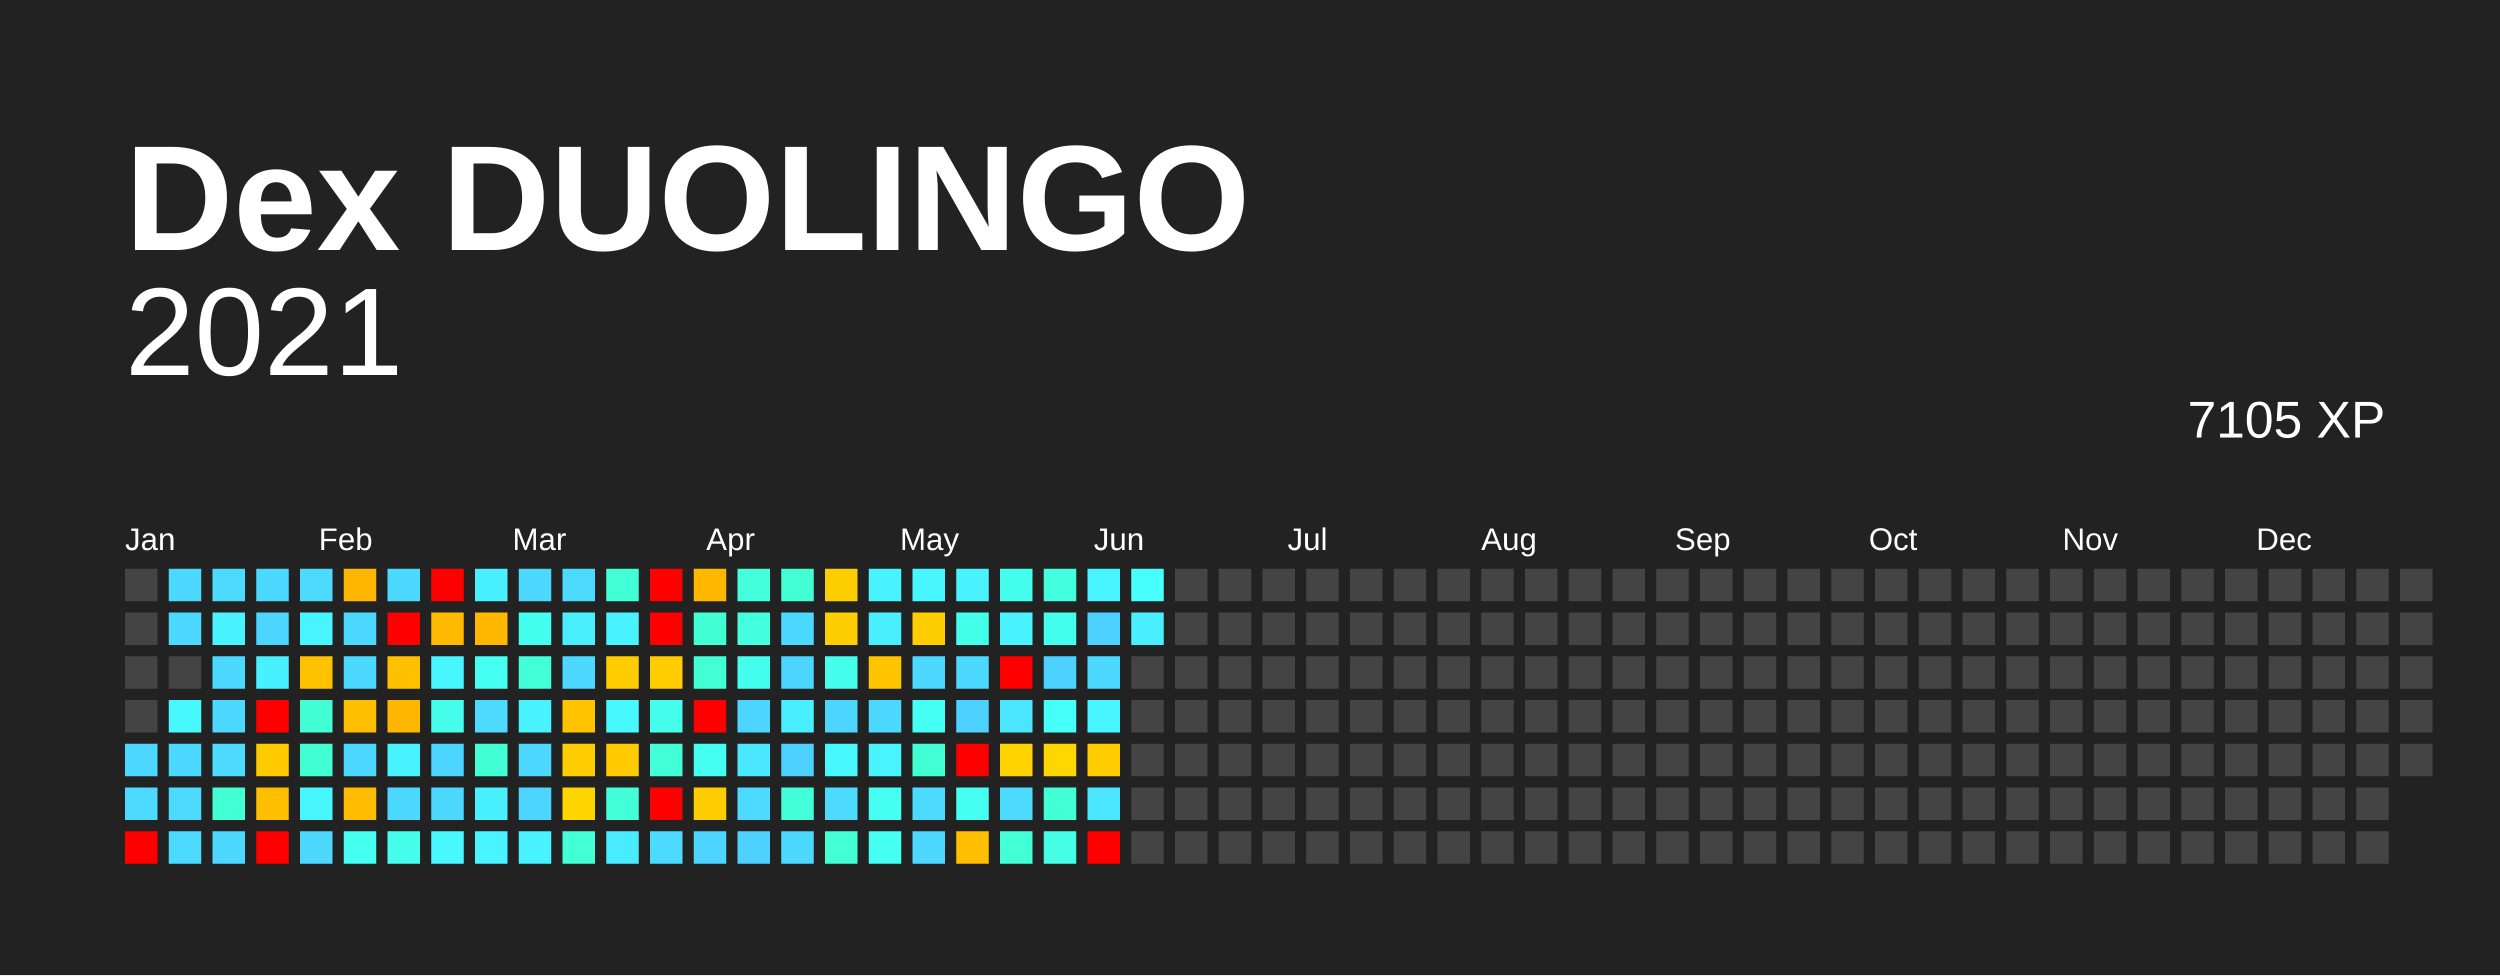
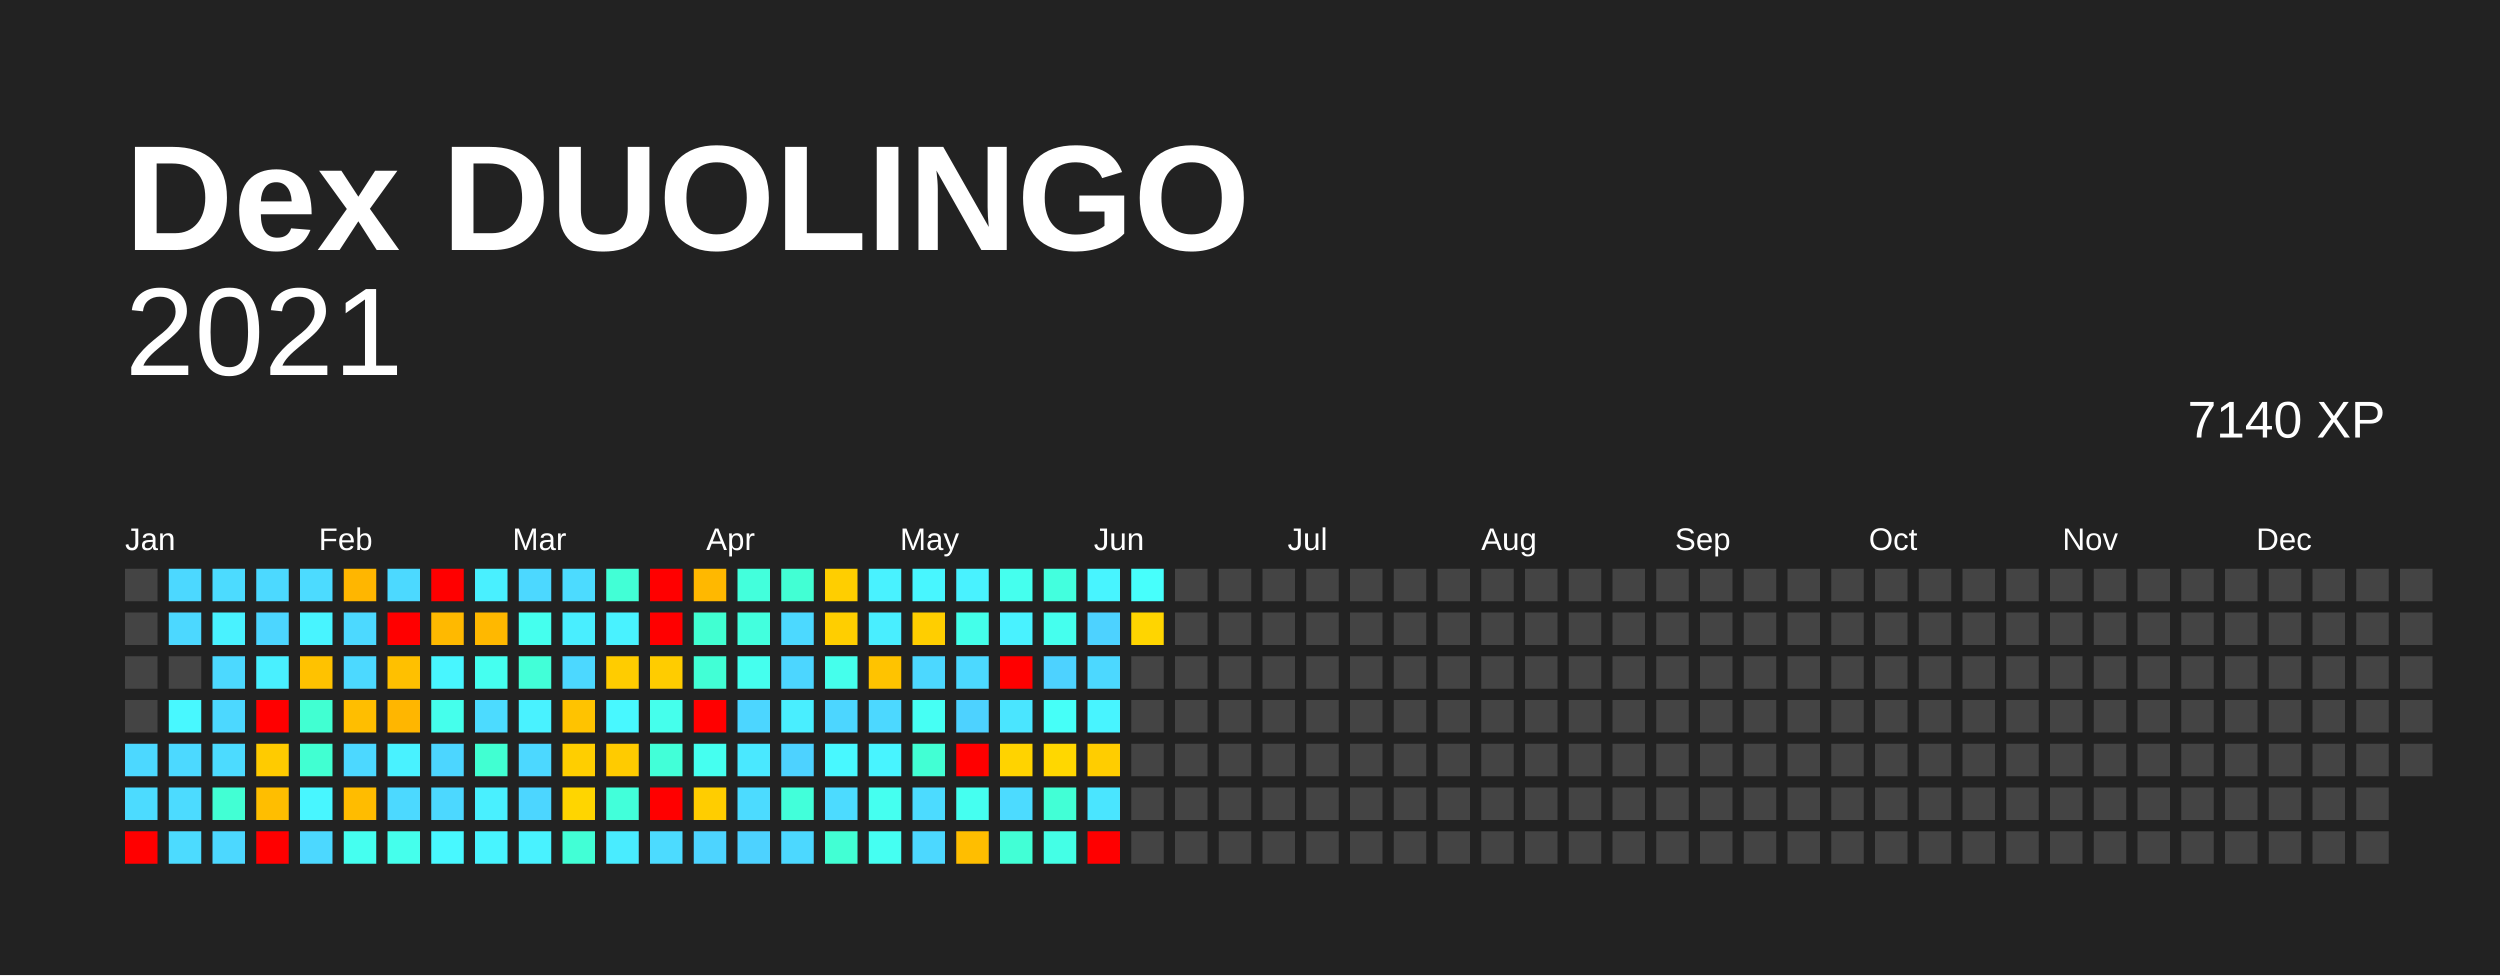
<svg xmlns="http://www.w3.org/2000/svg" baseProfile="full" height="78mm" version="1.1" viewBox="0,0,200,78" width="200mm">
  <defs />
  <rect fill="#222222" height="78" width="200" x="0" y="0" />
  <text fill="#FFFFFF" style="font-size:12px; font-family:Arial; font-weight:bold;" x="10" y="20">Dex DUOLINGO</text>
  <text alignment-baseline="hanging" fill="#FFFFFF" style="font-size:10.0px; font-family:Arial;" x="10" y="30">2021</text>
-   <text alignment-baseline="hanging" fill="#FFFFFF" style="font-size:4.125px; font-family:Arial;" x="175" y="35">7105 XP</text>
+   <text alignment-baseline="hanging" fill="#FFFFFF" style="font-size:4.125px; font-family:Arial;" x="175" y="35">7140 XP</text>
  <text fill="#FFFFFF" style="font-size:2.5px; font-family:Arial" x="10.0" y="44">Jan</text>
  <text fill="#FFFFFF" style="font-size:2.5px; font-family:Arial" x="25.5" y="44">Feb</text>
  <text fill="#FFFFFF" style="font-size:2.5px; font-family:Arial" x="41.0" y="44">Mar</text>
  <text fill="#FFFFFF" style="font-size:2.5px; font-family:Arial" x="56.5" y="44">Apr</text>
  <text fill="#FFFFFF" style="font-size:2.5px; font-family:Arial" x="72.0" y="44">May</text>
  <text fill="#FFFFFF" style="font-size:2.5px; font-family:Arial" x="87.5" y="44">Jun</text>
  <text fill="#FFFFFF" style="font-size:2.5px; font-family:Arial" x="103.0" y="44">Jul</text>
  <text fill="#FFFFFF" style="font-size:2.5px; font-family:Arial" x="118.5" y="44">Aug</text>
  <text fill="#FFFFFF" style="font-size:2.5px; font-family:Arial" x="134.0" y="44">Sep</text>
  <text fill="#FFFFFF" style="font-size:2.5px; font-family:Arial" x="149.5" y="44">Oct</text>
  <text fill="#FFFFFF" style="font-size:2.5px; font-family:Arial" x="165.0" y="44">Nov</text>
  <text fill="#FFFFFF" style="font-size:2.5px; font-family:Arial" x="180.5" y="44">Dec</text>
  <rect fill="#444444" height="2.6" width="2.6" x="10.0" y="45.5" />
  <rect fill="#444444" height="2.6" width="2.6" x="10.0" y="49.0" />
  <rect fill="#444444" height="2.6" width="2.6" x="10.0" y="52.5" />
  <rect fill="#444444" height="2.6" width="2.6" x="10.0" y="56.0" />
  <rect fill="#4cd8ff" height="2.6" width="2.6" x="10.0" y="59.5" />
  <rect fill="#4cdbff" height="2.6" width="2.6" x="10.0" y="63.0" />
  <rect fill="red" height="2.6" width="2.6" x="10.0" y="66.5" />
  <rect fill="#4cd8ff" height="2.6" width="2.6" x="13.5" y="45.5" />
  <rect fill="#4cd8ff" height="2.6" width="2.6" x="13.5" y="49.0" />
  <rect fill="#444444" height="2.6" width="2.6" x="13.5" y="52.5" />
  <rect fill="#48f8ff" height="2.6" width="2.6" x="13.5" y="56.0" />
  <rect fill="#4cd9ff" height="2.6" width="2.6" x="13.5" y="59.5" />
  <rect fill="#4cdbff" height="2.6" width="2.6" x="13.5" y="63.0" />
  <rect fill="#4cdbff" height="2.6" width="2.6" x="13.5" y="66.5" />
  <rect fill="#4cdbff" height="2.6" width="2.6" x="17.0" y="45.5" />
  <rect fill="#49f2ff" height="2.6" width="2.6" x="17.0" y="49.0" />
  <rect fill="#4cd9ff" height="2.6" width="2.6" x="17.0" y="52.5" />
  <rect fill="#4cd8ff" height="2.6" width="2.6" x="17.0" y="56.0" />
  <rect fill="#4cdbff" height="2.6" width="2.6" x="17.0" y="59.5" />
  <rect fill="#42ffd4" height="2.6" width="2.6" x="17.0" y="63.0" />
  <rect fill="#4cd8ff" height="2.6" width="2.6" x="17.0" y="66.5" />
  <rect fill="#4cd9ff" height="2.6" width="2.6" x="20.5" y="45.5" />
  <rect fill="#4cd6ff" height="2.6" width="2.6" x="20.5" y="49.0" />
  <rect fill="#49f0ff" height="2.6" width="2.6" x="20.5" y="52.5" />
  <rect fill="red" height="2.6" width="2.6" x="20.5" y="56.0" />
  <rect fill="#ffcb00" height="2.6" width="2.6" x="20.5" y="59.5" />
  <rect fill="#ffbe00" height="2.6" width="2.6" x="20.5" y="63.0" />
  <rect fill="red" height="2.6" width="2.6" x="20.5" y="66.5" />
  <rect fill="#4cdbff" height="2.6" width="2.6" x="24.0" y="45.5" />
  <rect fill="#48f4ff" height="2.6" width="2.6" x="24.0" y="49.0" />
  <rect fill="#ffc200" height="2.6" width="2.6" x="24.0" y="52.5" />
  <rect fill="#41ffd2" height="2.6" width="2.6" x="24.0" y="56.0" />
  <rect fill="#41ffd2" height="2.6" width="2.6" x="24.0" y="59.5" />
  <rect fill="#48f6ff" height="2.6" width="2.6" x="24.0" y="63.0" />
  <rect fill="#4cd8ff" height="2.6" width="2.6" x="24.0" y="66.5" />
  <rect fill="#ffb600" height="2.6" width="2.6" x="27.5" y="45.5" />
  <rect fill="#4cd9ff" height="2.6" width="2.6" x="27.5" y="49.0" />
  <rect fill="#4cd9ff" height="2.6" width="2.6" x="27.5" y="52.5" />
  <rect fill="#ffbe00" height="2.6" width="2.6" x="27.5" y="56.0" />
  <rect fill="#4cd8ff" height="2.6" width="2.6" x="27.5" y="59.5" />
  <rect fill="#ffbc00" height="2.6" width="2.6" x="27.5" y="63.0" />
  <rect fill="#45fff0" height="2.6" width="2.6" x="27.5" y="66.5" />
  <rect fill="#4cd9ff" height="2.6" width="2.6" x="31.0" y="45.5" />
  <rect fill="red" height="2.6" width="2.6" x="31.0" y="49.0" />
  <rect fill="#ffc000" height="2.6" width="2.6" x="31.0" y="52.5" />
  <rect fill="#ffb600" height="2.6" width="2.6" x="31.0" y="56.0" />
  <rect fill="#49f2ff" height="2.6" width="2.6" x="31.0" y="59.5" />
  <rect fill="#4cd9ff" height="2.6" width="2.6" x="31.0" y="63.0" />
  <rect fill="#45ffec" height="2.6" width="2.6" x="31.0" y="66.5" />
  <rect fill="red" height="2.6" width="2.6" x="34.5" y="45.5" />
  <rect fill="#ffb900" height="2.6" width="2.6" x="34.5" y="49.0" />
  <rect fill="#48f6ff" height="2.6" width="2.6" x="34.5" y="52.5" />
  <rect fill="#45ffec" height="2.6" width="2.6" x="34.5" y="56.0" />
  <rect fill="#4cd6ff" height="2.6" width="2.6" x="34.5" y="59.5" />
  <rect fill="#4cd8ff" height="2.6" width="2.6" x="34.5" y="63.0" />
  <rect fill="#48f8ff" height="2.6" width="2.6" x="34.5" y="66.5" />
  <rect fill="#49f0ff" height="2.6" width="2.6" x="38.0" y="45.5" />
  <rect fill="#ffb800" height="2.6" width="2.6" x="38.0" y="49.0" />
  <rect fill="#45fff0" height="2.6" width="2.6" x="38.0" y="52.5" />
  <rect fill="#4cdbff" height="2.6" width="2.6" x="38.0" y="56.0" />
  <rect fill="#41ffd2" height="2.6" width="2.6" x="38.0" y="59.5" />
  <rect fill="#49f0ff" height="2.6" width="2.6" x="38.0" y="63.0" />
  <rect fill="#48f4ff" height="2.6" width="2.6" x="38.0" y="66.5" />
  <rect fill="#4cd8ff" height="2.6" width="2.6" x="41.5" y="45.5" />
  <rect fill="#45ffee" height="2.6" width="2.6" x="41.5" y="49.0" />
  <rect fill="#42ffd8" height="2.6" width="2.6" x="41.5" y="52.5" />
  <rect fill="#49f2ff" height="2.6" width="2.6" x="41.5" y="56.0" />
  <rect fill="#4cd8ff" height="2.6" width="2.6" x="41.5" y="59.5" />
  <rect fill="#4cd6ff" height="2.6" width="2.6" x="41.5" y="63.0" />
  <rect fill="#49f2ff" height="2.6" width="2.6" x="41.5" y="66.5" />
  <rect fill="#4cdbff" height="2.6" width="2.6" x="45.0" y="45.5" />
  <rect fill="#49eeff" height="2.6" width="2.6" x="45.0" y="49.0" />
  <rect fill="#4cd8ff" height="2.6" width="2.6" x="45.0" y="52.5" />
  <rect fill="#ffc300" height="2.6" width="2.6" x="45.0" y="56.0" />
  <rect fill="#ffce00" height="2.6" width="2.6" x="45.0" y="59.5" />
  <rect fill="#ffd500" height="2.6" width="2.6" x="45.0" y="63.0" />
  <rect fill="#42ffd6" height="2.6" width="2.6" x="45.0" y="66.5" />
  <rect fill="#42ffd6" height="2.6" width="2.6" x="48.5" y="45.5" />
  <rect fill="#49f2ff" height="2.6" width="2.6" x="48.5" y="49.0" />
  <rect fill="#ffcc00" height="2.6" width="2.6" x="48.5" y="52.5" />
  <rect fill="#48f8ff" height="2.6" width="2.6" x="48.5" y="56.0" />
  <rect fill="#ffcb00" height="2.6" width="2.6" x="48.5" y="59.5" />
  <rect fill="#42ffda" height="2.6" width="2.6" x="48.5" y="63.0" />
  <rect fill="#49ecff" height="2.6" width="2.6" x="48.5" y="66.5" />
  <rect fill="red" height="2.6" width="2.6" x="52.0" y="45.5" />
  <rect fill="red" height="2.6" width="2.6" x="52.0" y="49.0" />
  <rect fill="#ffcc00" height="2.6" width="2.6" x="52.0" y="52.5" />
  <rect fill="#45ffec" height="2.6" width="2.6" x="52.0" y="56.0" />
  <rect fill="#42ffd8" height="2.6" width="2.6" x="52.0" y="59.5" />
  <rect fill="red" height="2.6" width="2.6" x="52.0" y="63.0" />
  <rect fill="#4cdbff" height="2.6" width="2.6" x="52.0" y="66.5" />
  <rect fill="#ffb800" height="2.6" width="2.6" x="55.5" y="45.5" />
  <rect fill="#41ffd2" height="2.6" width="2.6" x="55.5" y="49.0" />
  <rect fill="#42ffd6" height="2.6" width="2.6" x="55.5" y="52.5" />
  <rect fill="red" height="2.6" width="2.6" x="55.5" y="56.0" />
  <rect fill="#45fff0" height="2.6" width="2.6" x="55.5" y="59.5" />
  <rect fill="#ffcd00" height="2.6" width="2.6" x="55.5" y="63.0" />
  <rect fill="#4dd4ff" height="2.6" width="2.6" x="55.5" y="66.5" />
  <rect fill="#43ffdc" height="2.6" width="2.6" x="59.0" y="45.5" />
  <rect fill="#43ffde" height="2.6" width="2.6" x="59.0" y="49.0" />
  <rect fill="#45ffee" height="2.6" width="2.6" x="59.0" y="52.5" />
  <rect fill="#4cd6ff" height="2.6" width="2.6" x="59.0" y="56.0" />
  <rect fill="#4ae8ff" height="2.6" width="2.6" x="59.0" y="59.5" />
  <rect fill="#4cdbff" height="2.6" width="2.6" x="59.0" y="63.0" />
  <rect fill="#4dd2ff" height="2.6" width="2.6" x="59.0" y="66.5" />
  <rect fill="#42ffd4" height="2.6" width="2.6" x="62.5" y="45.5" />
  <rect fill="#4cd9ff" height="2.6" width="2.6" x="62.5" y="49.0" />
  <rect fill="#4cd6ff" height="2.6" width="2.6" x="62.5" y="52.5" />
  <rect fill="#49eeff" height="2.6" width="2.6" x="62.5" y="56.0" />
  <rect fill="#4dd2ff" height="2.6" width="2.6" x="62.5" y="59.5" />
  <rect fill="#42ffda" height="2.6" width="2.6" x="62.5" y="63.0" />
  <rect fill="#4cd8ff" height="2.6" width="2.6" x="62.5" y="66.5" />
  <rect fill="#ffce00" height="2.6" width="2.6" x="66.0" y="45.5" />
  <rect fill="#ffce00" height="2.6" width="2.6" x="66.0" y="49.0" />
  <rect fill="#45ffec" height="2.6" width="2.6" x="66.0" y="52.5" />
  <rect fill="#4cd6ff" height="2.6" width="2.6" x="66.0" y="56.0" />
  <rect fill="#48f8ff" height="2.6" width="2.6" x="66.0" y="59.5" />
  <rect fill="#4cdbff" height="2.6" width="2.6" x="66.0" y="63.0" />
  <rect fill="#42ffd4" height="2.6" width="2.6" x="66.0" y="66.5" />
  <rect fill="#49f2ff" height="2.6" width="2.6" x="69.5" y="45.5" />
  <rect fill="#49eeff" height="2.6" width="2.6" x="69.5" y="49.0" />
  <rect fill="#ffc300" height="2.6" width="2.6" x="69.5" y="52.5" />
  <rect fill="#4cd8ff" height="2.6" width="2.6" x="69.5" y="56.0" />
  <rect fill="#48f4ff" height="2.6" width="2.6" x="69.5" y="59.5" />
  <rect fill="#45fff0" height="2.6" width="2.6" x="69.5" y="63.0" />
  <rect fill="#45fff2" height="2.6" width="2.6" x="69.5" y="66.5" />
  <rect fill="#48f6ff" height="2.6" width="2.6" x="73.0" y="45.5" />
  <rect fill="#ffce00" height="2.6" width="2.6" x="73.0" y="49.0" />
  <rect fill="#4cd8ff" height="2.6" width="2.6" x="73.0" y="52.5" />
  <rect fill="#46fff4" height="2.6" width="2.6" x="73.0" y="56.0" />
  <rect fill="#42ffd4" height="2.6" width="2.6" x="73.0" y="59.5" />
  <rect fill="#4cdbff" height="2.6" width="2.6" x="73.0" y="63.0" />
  <rect fill="#4cd8ff" height="2.6" width="2.6" x="73.0" y="66.5" />
  <rect fill="#49f2ff" height="2.6" width="2.6" x="76.5" y="45.5" />
  <rect fill="#44ffea" height="2.6" width="2.6" x="76.5" y="49.0" />
  <rect fill="#4cd9ff" height="2.6" width="2.6" x="76.5" y="52.5" />
  <rect fill="#4dd2ff" height="2.6" width="2.6" x="76.5" y="56.0" />
  <rect fill="red" height="2.6" width="2.6" x="76.5" y="59.5" />
  <rect fill="#45fff0" height="2.6" width="2.6" x="76.5" y="63.0" />
  <rect fill="#ffbe00" height="2.6" width="2.6" x="76.5" y="66.5" />
  <rect fill="#45ffee" height="2.6" width="2.6" x="80.0" y="45.5" />
  <rect fill="#49f2ff" height="2.6" width="2.6" x="80.0" y="49.0" />
  <rect fill="red" height="2.6" width="2.6" x="80.0" y="52.5" />
  <rect fill="#4ae5ff" height="2.6" width="2.6" x="80.0" y="56.0" />
  <rect fill="#ffd300" height="2.6" width="2.6" x="80.0" y="59.5" />
  <rect fill="#4cdbff" height="2.6" width="2.6" x="80.0" y="63.0" />
  <rect fill="#42ffd6" height="2.6" width="2.6" x="80.0" y="66.5" />
  <rect fill="#43ffde" height="2.6" width="2.6" x="83.5" y="45.5" />
  <rect fill="#45ffee" height="2.6" width="2.6" x="83.5" y="49.0" />
  <rect fill="#4dd2ff" height="2.6" width="2.6" x="83.5" y="52.5" />
  <rect fill="#46fff8" height="2.6" width="2.6" x="83.5" y="56.0" />
  <rect fill="#ffd700" height="2.6" width="2.6" x="83.5" y="59.5" />
  <rect fill="#42ffd6" height="2.6" width="2.6" x="83.5" y="63.0" />
  <rect fill="#44ffe6" height="2.6" width="2.6" x="83.5" y="66.5" />
  <rect fill="#48f4ff" height="2.6" width="2.6" x="87.0" y="45.5" />
  <rect fill="#4dd2ff" height="2.6" width="2.6" x="87.0" y="49.0" />
  <rect fill="#4cd8ff" height="2.6" width="2.6" x="87.0" y="52.5" />
  <rect fill="#48f4ff" height="2.6" width="2.6" x="87.0" y="56.0" />
  <rect fill="#ffcd00" height="2.6" width="2.6" x="87.0" y="59.5" />
  <rect fill="#4ae5ff" height="2.6" width="2.6" x="87.0" y="63.0" />
  <rect fill="red" height="2.6" width="2.6" x="87.0" y="66.5" />
  <rect fill="#47fffc" height="2.6" width="2.6" x="90.5" y="45.5" />
-   <rect fill="#49eeff" height="2.6" width="2.6" x="90.5" y="49.0" />
+   <rect fill="#ffd500" height="2.6" width="2.6" x="90.5" y="49.0" />
  <rect fill="#444444" height="2.6" width="2.6" x="90.5" y="52.5" />
  <rect fill="#444444" height="2.6" width="2.6" x="90.5" y="56.0" />
  <rect fill="#444444" height="2.6" width="2.6" x="90.5" y="59.5" />
  <rect fill="#444444" height="2.6" width="2.6" x="90.5" y="63.0" />
  <rect fill="#444444" height="2.6" width="2.6" x="90.5" y="66.5" />
  <rect fill="#444444" height="2.6" width="2.6" x="94.0" y="45.5" />
  <rect fill="#444444" height="2.6" width="2.6" x="94.0" y="49.0" />
  <rect fill="#444444" height="2.6" width="2.6" x="94.0" y="52.5" />
  <rect fill="#444444" height="2.6" width="2.6" x="94.0" y="56.0" />
  <rect fill="#444444" height="2.6" width="2.6" x="94.0" y="59.5" />
  <rect fill="#444444" height="2.6" width="2.6" x="94.0" y="63.0" />
  <rect fill="#444444" height="2.6" width="2.6" x="94.0" y="66.5" />
  <rect fill="#444444" height="2.6" width="2.6" x="97.5" y="45.5" />
  <rect fill="#444444" height="2.6" width="2.6" x="97.5" y="49.0" />
  <rect fill="#444444" height="2.6" width="2.6" x="97.5" y="52.5" />
  <rect fill="#444444" height="2.6" width="2.6" x="97.5" y="56.0" />
  <rect fill="#444444" height="2.6" width="2.6" x="97.5" y="59.5" />
  <rect fill="#444444" height="2.6" width="2.6" x="97.5" y="63.0" />
  <rect fill="#444444" height="2.6" width="2.6" x="97.5" y="66.5" />
  <rect fill="#444444" height="2.6" width="2.6" x="101.0" y="45.5" />
  <rect fill="#444444" height="2.6" width="2.6" x="101.0" y="49.0" />
  <rect fill="#444444" height="2.6" width="2.6" x="101.0" y="52.5" />
  <rect fill="#444444" height="2.6" width="2.6" x="101.0" y="56.0" />
  <rect fill="#444444" height="2.6" width="2.6" x="101.0" y="59.5" />
  <rect fill="#444444" height="2.6" width="2.6" x="101.0" y="63.0" />
  <rect fill="#444444" height="2.6" width="2.6" x="101.0" y="66.5" />
  <rect fill="#444444" height="2.6" width="2.6" x="104.5" y="45.5" />
  <rect fill="#444444" height="2.6" width="2.6" x="104.5" y="49.0" />
  <rect fill="#444444" height="2.6" width="2.6" x="104.5" y="52.5" />
  <rect fill="#444444" height="2.6" width="2.6" x="104.5" y="56.0" />
  <rect fill="#444444" height="2.6" width="2.6" x="104.5" y="59.5" />
  <rect fill="#444444" height="2.6" width="2.6" x="104.5" y="63.0" />
  <rect fill="#444444" height="2.6" width="2.6" x="104.5" y="66.5" />
  <rect fill="#444444" height="2.6" width="2.6" x="108.0" y="45.5" />
  <rect fill="#444444" height="2.6" width="2.6" x="108.0" y="49.0" />
  <rect fill="#444444" height="2.6" width="2.6" x="108.0" y="52.5" />
  <rect fill="#444444" height="2.6" width="2.6" x="108.0" y="56.0" />
  <rect fill="#444444" height="2.6" width="2.6" x="108.0" y="59.5" />
  <rect fill="#444444" height="2.6" width="2.6" x="108.0" y="63.0" />
  <rect fill="#444444" height="2.6" width="2.6" x="108.0" y="66.5" />
  <rect fill="#444444" height="2.6" width="2.6" x="111.5" y="45.5" />
  <rect fill="#444444" height="2.6" width="2.6" x="111.5" y="49.0" />
  <rect fill="#444444" height="2.6" width="2.6" x="111.5" y="52.5" />
  <rect fill="#444444" height="2.6" width="2.6" x="111.5" y="56.0" />
  <rect fill="#444444" height="2.6" width="2.6" x="111.5" y="59.5" />
  <rect fill="#444444" height="2.6" width="2.6" x="111.5" y="63.0" />
  <rect fill="#444444" height="2.6" width="2.6" x="111.5" y="66.5" />
  <rect fill="#444444" height="2.6" width="2.6" x="115.0" y="45.5" />
  <rect fill="#444444" height="2.6" width="2.6" x="115.0" y="49.0" />
  <rect fill="#444444" height="2.6" width="2.6" x="115.0" y="52.5" />
  <rect fill="#444444" height="2.6" width="2.6" x="115.0" y="56.0" />
  <rect fill="#444444" height="2.6" width="2.6" x="115.0" y="59.5" />
  <rect fill="#444444" height="2.6" width="2.6" x="115.0" y="63.0" />
  <rect fill="#444444" height="2.6" width="2.6" x="115.0" y="66.5" />
  <rect fill="#444444" height="2.6" width="2.6" x="118.5" y="45.5" />
  <rect fill="#444444" height="2.6" width="2.6" x="118.5" y="49.0" />
  <rect fill="#444444" height="2.6" width="2.6" x="118.5" y="52.5" />
  <rect fill="#444444" height="2.6" width="2.6" x="118.5" y="56.0" />
  <rect fill="#444444" height="2.6" width="2.6" x="118.5" y="59.5" />
  <rect fill="#444444" height="2.6" width="2.6" x="118.5" y="63.0" />
  <rect fill="#444444" height="2.6" width="2.6" x="118.5" y="66.5" />
  <rect fill="#444444" height="2.6" width="2.6" x="122.0" y="45.5" />
  <rect fill="#444444" height="2.6" width="2.6" x="122.0" y="49.0" />
  <rect fill="#444444" height="2.6" width="2.6" x="122.0" y="52.5" />
  <rect fill="#444444" height="2.6" width="2.6" x="122.0" y="56.0" />
  <rect fill="#444444" height="2.6" width="2.6" x="122.0" y="59.5" />
  <rect fill="#444444" height="2.6" width="2.6" x="122.0" y="63.0" />
  <rect fill="#444444" height="2.6" width="2.6" x="122.0" y="66.5" />
  <rect fill="#444444" height="2.6" width="2.6" x="125.5" y="45.5" />
  <rect fill="#444444" height="2.6" width="2.6" x="125.5" y="49.0" />
  <rect fill="#444444" height="2.6" width="2.6" x="125.5" y="52.5" />
  <rect fill="#444444" height="2.6" width="2.6" x="125.5" y="56.0" />
  <rect fill="#444444" height="2.6" width="2.6" x="125.5" y="59.5" />
  <rect fill="#444444" height="2.6" width="2.6" x="125.5" y="63.0" />
  <rect fill="#444444" height="2.6" width="2.6" x="125.5" y="66.5" />
  <rect fill="#444444" height="2.6" width="2.6" x="129.0" y="45.5" />
  <rect fill="#444444" height="2.6" width="2.6" x="129.0" y="49.0" />
  <rect fill="#444444" height="2.6" width="2.6" x="129.0" y="52.5" />
  <rect fill="#444444" height="2.6" width="2.6" x="129.0" y="56.0" />
  <rect fill="#444444" height="2.6" width="2.6" x="129.0" y="59.5" />
  <rect fill="#444444" height="2.6" width="2.6" x="129.0" y="63.0" />
  <rect fill="#444444" height="2.6" width="2.6" x="129.0" y="66.5" />
  <rect fill="#444444" height="2.6" width="2.6" x="132.5" y="45.5" />
  <rect fill="#444444" height="2.6" width="2.6" x="132.5" y="49.0" />
  <rect fill="#444444" height="2.6" width="2.6" x="132.5" y="52.5" />
  <rect fill="#444444" height="2.6" width="2.6" x="132.5" y="56.0" />
  <rect fill="#444444" height="2.6" width="2.6" x="132.5" y="59.5" />
  <rect fill="#444444" height="2.6" width="2.6" x="132.5" y="63.0" />
  <rect fill="#444444" height="2.6" width="2.6" x="132.5" y="66.5" />
  <rect fill="#444444" height="2.6" width="2.6" x="136.0" y="45.5" />
  <rect fill="#444444" height="2.6" width="2.6" x="136.0" y="49.0" />
  <rect fill="#444444" height="2.6" width="2.6" x="136.0" y="52.5" />
  <rect fill="#444444" height="2.6" width="2.6" x="136.0" y="56.0" />
  <rect fill="#444444" height="2.6" width="2.6" x="136.0" y="59.5" />
  <rect fill="#444444" height="2.6" width="2.6" x="136.0" y="63.0" />
  <rect fill="#444444" height="2.6" width="2.6" x="136.0" y="66.5" />
  <rect fill="#444444" height="2.6" width="2.6" x="139.5" y="45.5" />
  <rect fill="#444444" height="2.6" width="2.6" x="139.5" y="49.0" />
  <rect fill="#444444" height="2.6" width="2.6" x="139.5" y="52.5" />
  <rect fill="#444444" height="2.6" width="2.6" x="139.5" y="56.0" />
  <rect fill="#444444" height="2.6" width="2.6" x="139.5" y="59.5" />
  <rect fill="#444444" height="2.6" width="2.6" x="139.5" y="63.0" />
  <rect fill="#444444" height="2.6" width="2.6" x="139.5" y="66.5" />
  <rect fill="#444444" height="2.6" width="2.6" x="143.0" y="45.5" />
  <rect fill="#444444" height="2.6" width="2.6" x="143.0" y="49.0" />
  <rect fill="#444444" height="2.6" width="2.6" x="143.0" y="52.5" />
  <rect fill="#444444" height="2.6" width="2.6" x="143.0" y="56.0" />
  <rect fill="#444444" height="2.6" width="2.6" x="143.0" y="59.5" />
  <rect fill="#444444" height="2.6" width="2.6" x="143.0" y="63.0" />
  <rect fill="#444444" height="2.6" width="2.6" x="143.0" y="66.5" />
  <rect fill="#444444" height="2.6" width="2.6" x="146.5" y="45.5" />
  <rect fill="#444444" height="2.6" width="2.6" x="146.5" y="49.0" />
  <rect fill="#444444" height="2.6" width="2.6" x="146.5" y="52.5" />
  <rect fill="#444444" height="2.6" width="2.6" x="146.5" y="56.0" />
  <rect fill="#444444" height="2.6" width="2.6" x="146.5" y="59.5" />
  <rect fill="#444444" height="2.6" width="2.6" x="146.5" y="63.0" />
  <rect fill="#444444" height="2.6" width="2.6" x="146.5" y="66.5" />
  <rect fill="#444444" height="2.6" width="2.6" x="150.0" y="45.5" />
  <rect fill="#444444" height="2.6" width="2.6" x="150.0" y="49.0" />
  <rect fill="#444444" height="2.6" width="2.6" x="150.0" y="52.5" />
  <rect fill="#444444" height="2.6" width="2.6" x="150.0" y="56.0" />
  <rect fill="#444444" height="2.6" width="2.6" x="150.0" y="59.5" />
  <rect fill="#444444" height="2.6" width="2.6" x="150.0" y="63.0" />
  <rect fill="#444444" height="2.6" width="2.6" x="150.0" y="66.5" />
  <rect fill="#444444" height="2.6" width="2.6" x="153.5" y="45.5" />
  <rect fill="#444444" height="2.6" width="2.6" x="153.5" y="49.0" />
  <rect fill="#444444" height="2.6" width="2.6" x="153.5" y="52.5" />
  <rect fill="#444444" height="2.6" width="2.6" x="153.5" y="56.0" />
  <rect fill="#444444" height="2.6" width="2.6" x="153.5" y="59.5" />
  <rect fill="#444444" height="2.6" width="2.6" x="153.5" y="63.0" />
  <rect fill="#444444" height="2.6" width="2.6" x="153.5" y="66.5" />
  <rect fill="#444444" height="2.6" width="2.6" x="157.0" y="45.5" />
  <rect fill="#444444" height="2.6" width="2.6" x="157.0" y="49.0" />
  <rect fill="#444444" height="2.6" width="2.6" x="157.0" y="52.5" />
  <rect fill="#444444" height="2.6" width="2.6" x="157.0" y="56.0" />
  <rect fill="#444444" height="2.6" width="2.6" x="157.0" y="59.5" />
  <rect fill="#444444" height="2.6" width="2.6" x="157.0" y="63.0" />
  <rect fill="#444444" height="2.6" width="2.6" x="157.0" y="66.5" />
  <rect fill="#444444" height="2.6" width="2.6" x="160.5" y="45.5" />
  <rect fill="#444444" height="2.6" width="2.6" x="160.5" y="49.0" />
  <rect fill="#444444" height="2.6" width="2.6" x="160.5" y="52.5" />
  <rect fill="#444444" height="2.6" width="2.6" x="160.5" y="56.0" />
  <rect fill="#444444" height="2.6" width="2.6" x="160.5" y="59.5" />
  <rect fill="#444444" height="2.6" width="2.6" x="160.5" y="63.0" />
  <rect fill="#444444" height="2.6" width="2.6" x="160.5" y="66.5" />
  <rect fill="#444444" height="2.6" width="2.6" x="164.0" y="45.5" />
  <rect fill="#444444" height="2.6" width="2.6" x="164.0" y="49.0" />
  <rect fill="#444444" height="2.6" width="2.6" x="164.0" y="52.5" />
  <rect fill="#444444" height="2.6" width="2.6" x="164.0" y="56.0" />
  <rect fill="#444444" height="2.6" width="2.6" x="164.0" y="59.5" />
  <rect fill="#444444" height="2.6" width="2.6" x="164.0" y="63.0" />
  <rect fill="#444444" height="2.6" width="2.6" x="164.0" y="66.5" />
  <rect fill="#444444" height="2.6" width="2.6" x="167.5" y="45.5" />
  <rect fill="#444444" height="2.6" width="2.6" x="167.5" y="49.0" />
  <rect fill="#444444" height="2.6" width="2.6" x="167.5" y="52.5" />
  <rect fill="#444444" height="2.6" width="2.6" x="167.5" y="56.0" />
  <rect fill="#444444" height="2.6" width="2.6" x="167.5" y="59.5" />
  <rect fill="#444444" height="2.6" width="2.6" x="167.5" y="63.0" />
  <rect fill="#444444" height="2.6" width="2.6" x="167.5" y="66.5" />
  <rect fill="#444444" height="2.6" width="2.6" x="171.0" y="45.5" />
  <rect fill="#444444" height="2.6" width="2.6" x="171.0" y="49.0" />
  <rect fill="#444444" height="2.6" width="2.6" x="171.0" y="52.5" />
  <rect fill="#444444" height="2.6" width="2.6" x="171.0" y="56.0" />
  <rect fill="#444444" height="2.6" width="2.6" x="171.0" y="59.5" />
  <rect fill="#444444" height="2.6" width="2.6" x="171.0" y="63.0" />
  <rect fill="#444444" height="2.6" width="2.6" x="171.0" y="66.5" />
  <rect fill="#444444" height="2.6" width="2.6" x="174.5" y="45.5" />
  <rect fill="#444444" height="2.6" width="2.6" x="174.5" y="49.0" />
  <rect fill="#444444" height="2.6" width="2.6" x="174.5" y="52.5" />
  <rect fill="#444444" height="2.6" width="2.6" x="174.5" y="56.0" />
  <rect fill="#444444" height="2.6" width="2.6" x="174.5" y="59.5" />
  <rect fill="#444444" height="2.6" width="2.6" x="174.5" y="63.0" />
  <rect fill="#444444" height="2.6" width="2.6" x="174.5" y="66.5" />
  <rect fill="#444444" height="2.6" width="2.6" x="178.0" y="45.5" />
  <rect fill="#444444" height="2.6" width="2.6" x="178.0" y="49.0" />
  <rect fill="#444444" height="2.6" width="2.6" x="178.0" y="52.5" />
  <rect fill="#444444" height="2.6" width="2.6" x="178.0" y="56.0" />
  <rect fill="#444444" height="2.6" width="2.6" x="178.0" y="59.5" />
  <rect fill="#444444" height="2.6" width="2.6" x="178.0" y="63.0" />
  <rect fill="#444444" height="2.6" width="2.6" x="178.0" y="66.5" />
  <rect fill="#444444" height="2.6" width="2.6" x="181.5" y="45.5" />
  <rect fill="#444444" height="2.6" width="2.6" x="181.5" y="49.0" />
  <rect fill="#444444" height="2.6" width="2.6" x="181.5" y="52.5" />
  <rect fill="#444444" height="2.6" width="2.6" x="181.5" y="56.0" />
  <rect fill="#444444" height="2.6" width="2.6" x="181.5" y="59.5" />
  <rect fill="#444444" height="2.6" width="2.6" x="181.5" y="63.0" />
  <rect fill="#444444" height="2.6" width="2.6" x="181.5" y="66.5" />
  <rect fill="#444444" height="2.6" width="2.6" x="185.0" y="45.5" />
  <rect fill="#444444" height="2.6" width="2.6" x="185.0" y="49.0" />
  <rect fill="#444444" height="2.6" width="2.6" x="185.0" y="52.5" />
  <rect fill="#444444" height="2.6" width="2.6" x="185.0" y="56.0" />
  <rect fill="#444444" height="2.6" width="2.6" x="185.0" y="59.5" />
  <rect fill="#444444" height="2.6" width="2.6" x="185.0" y="63.0" />
  <rect fill="#444444" height="2.6" width="2.6" x="185.0" y="66.5" />
  <rect fill="#444444" height="2.6" width="2.6" x="188.5" y="45.5" />
  <rect fill="#444444" height="2.6" width="2.6" x="188.5" y="49.0" />
  <rect fill="#444444" height="2.6" width="2.6" x="188.5" y="52.5" />
  <rect fill="#444444" height="2.6" width="2.6" x="188.5" y="56.0" />
  <rect fill="#444444" height="2.6" width="2.6" x="188.5" y="59.5" />
  <rect fill="#444444" height="2.6" width="2.6" x="188.5" y="63.0" />
  <rect fill="#444444" height="2.6" width="2.6" x="188.5" y="66.5" />
  <rect fill="#444444" height="2.6" width="2.6" x="192.0" y="45.5" />
  <rect fill="#444444" height="2.6" width="2.6" x="192.0" y="49.0" />
  <rect fill="#444444" height="2.6" width="2.6" x="192.0" y="52.5" />
  <rect fill="#444444" height="2.6" width="2.6" x="192.0" y="56.0" />
  <rect fill="#444444" height="2.6" width="2.6" x="192.0" y="59.5" />
</svg>
